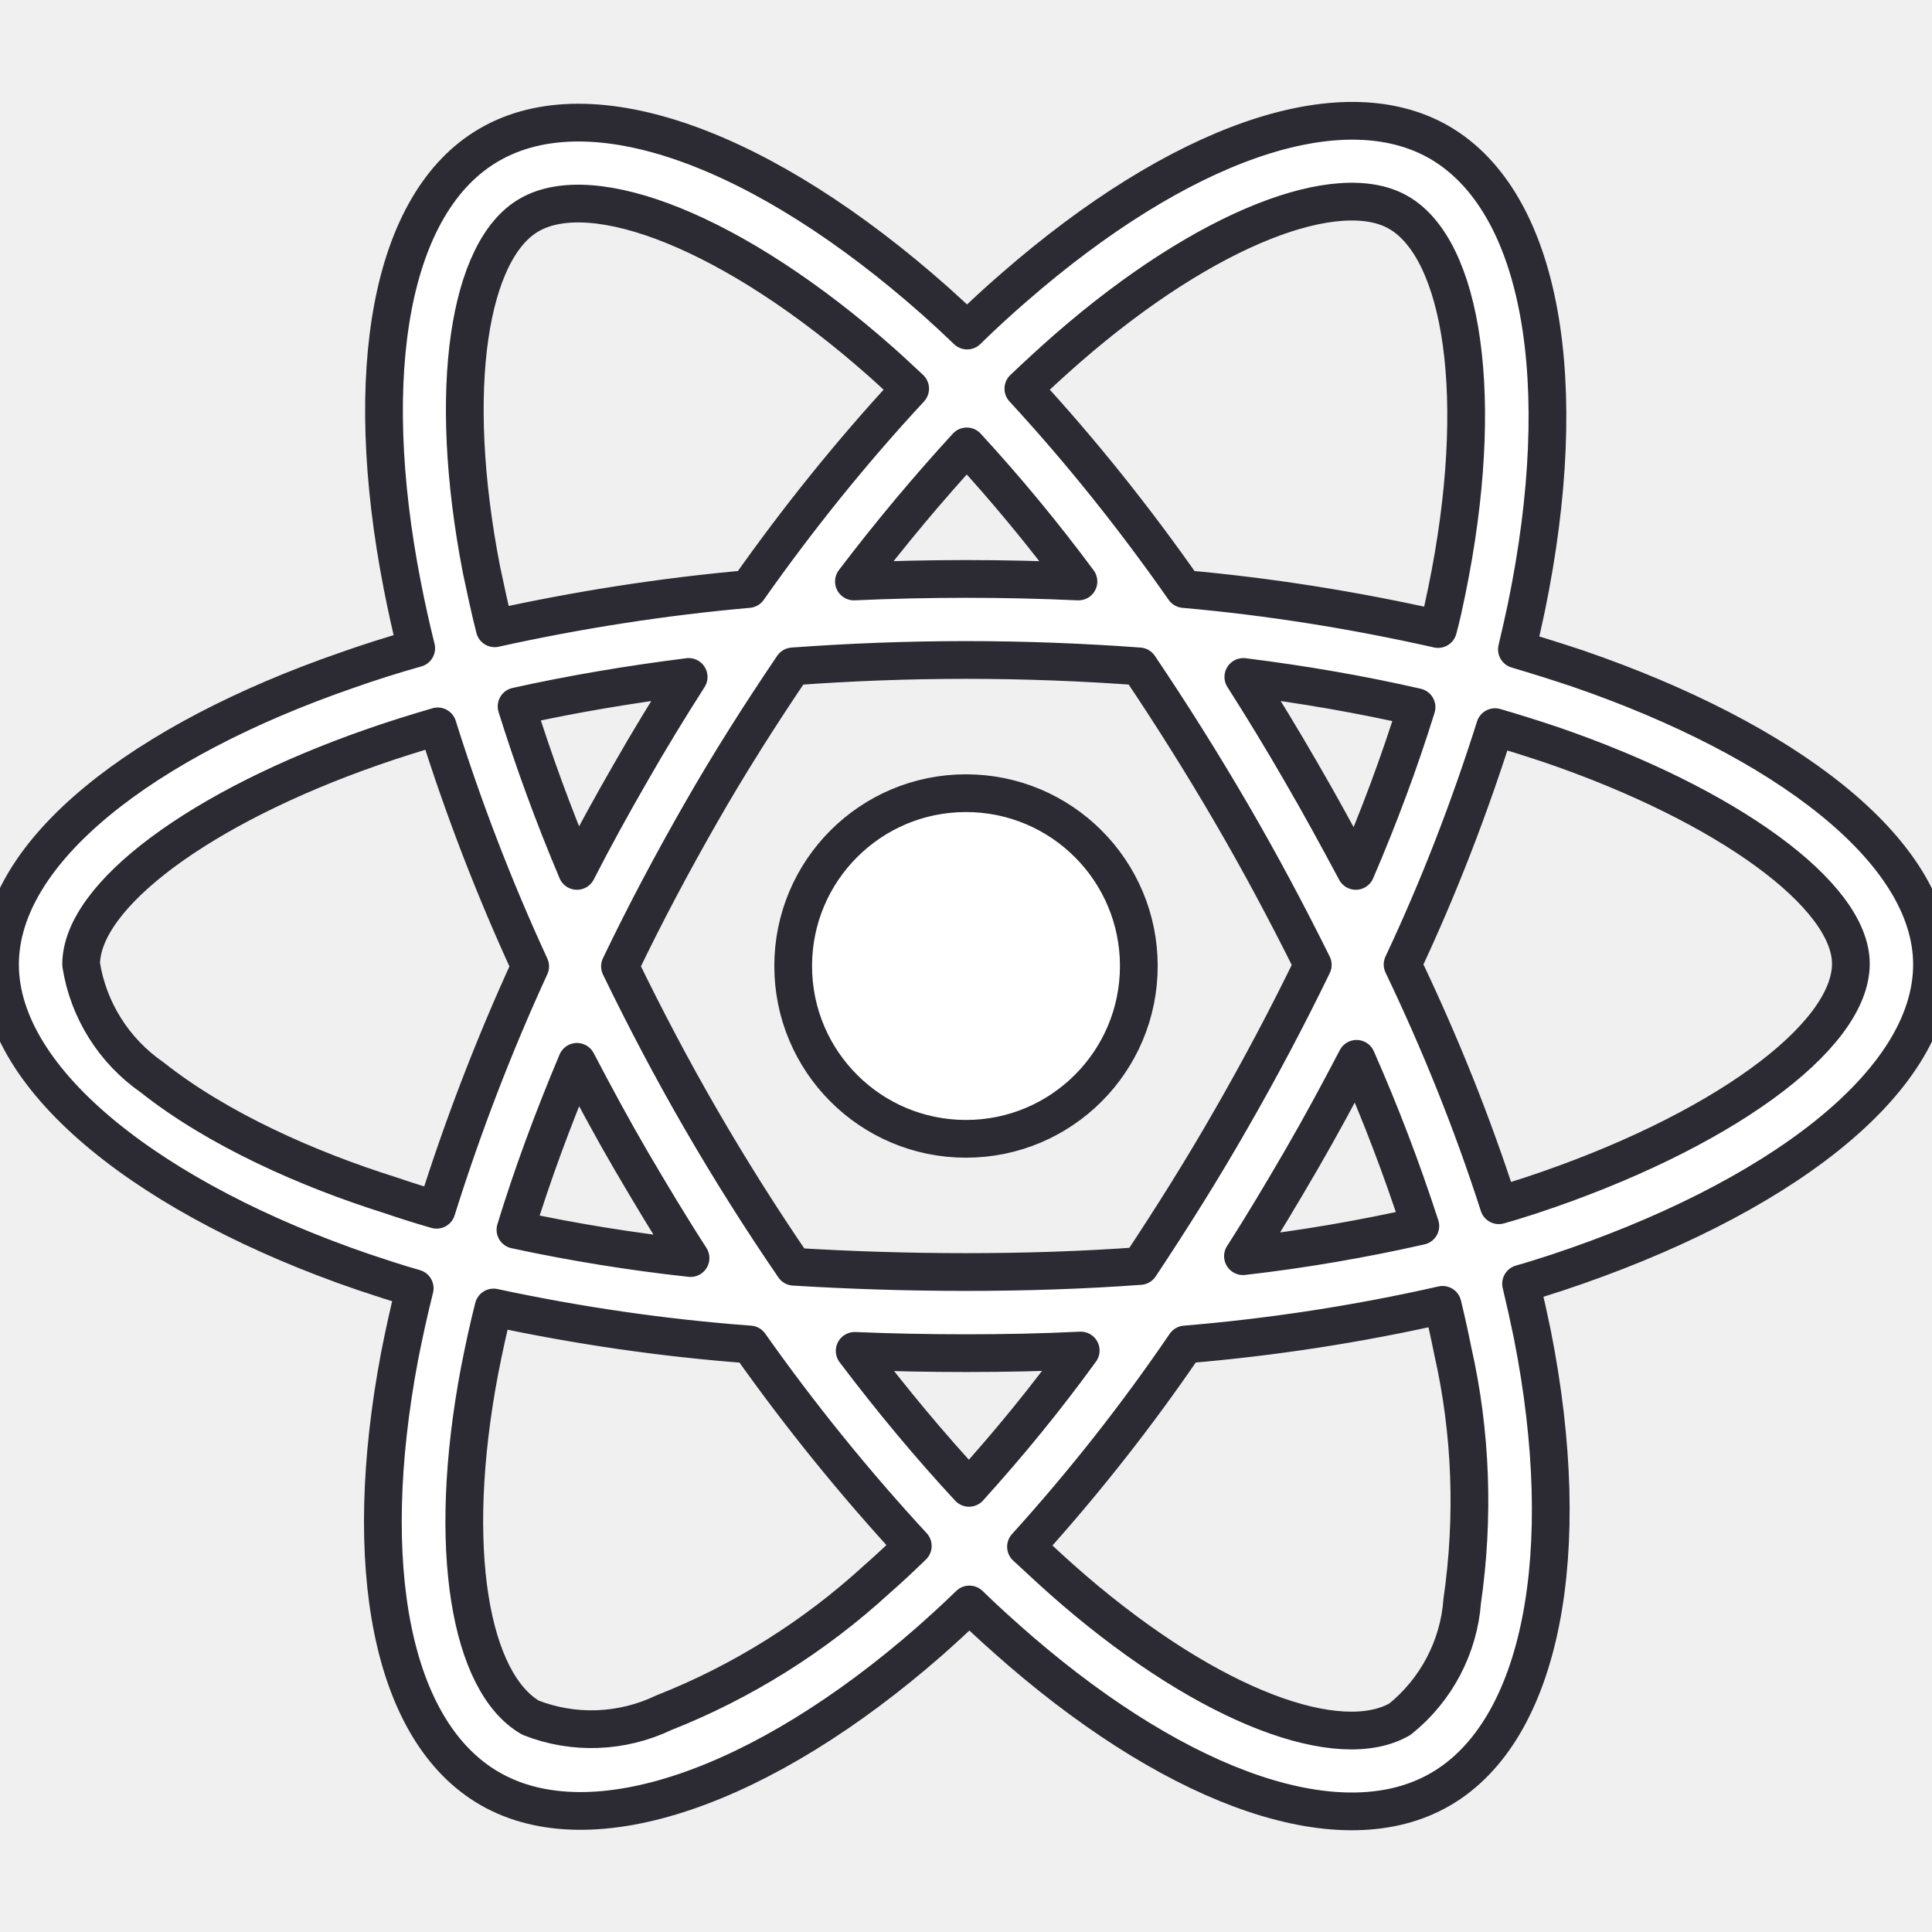
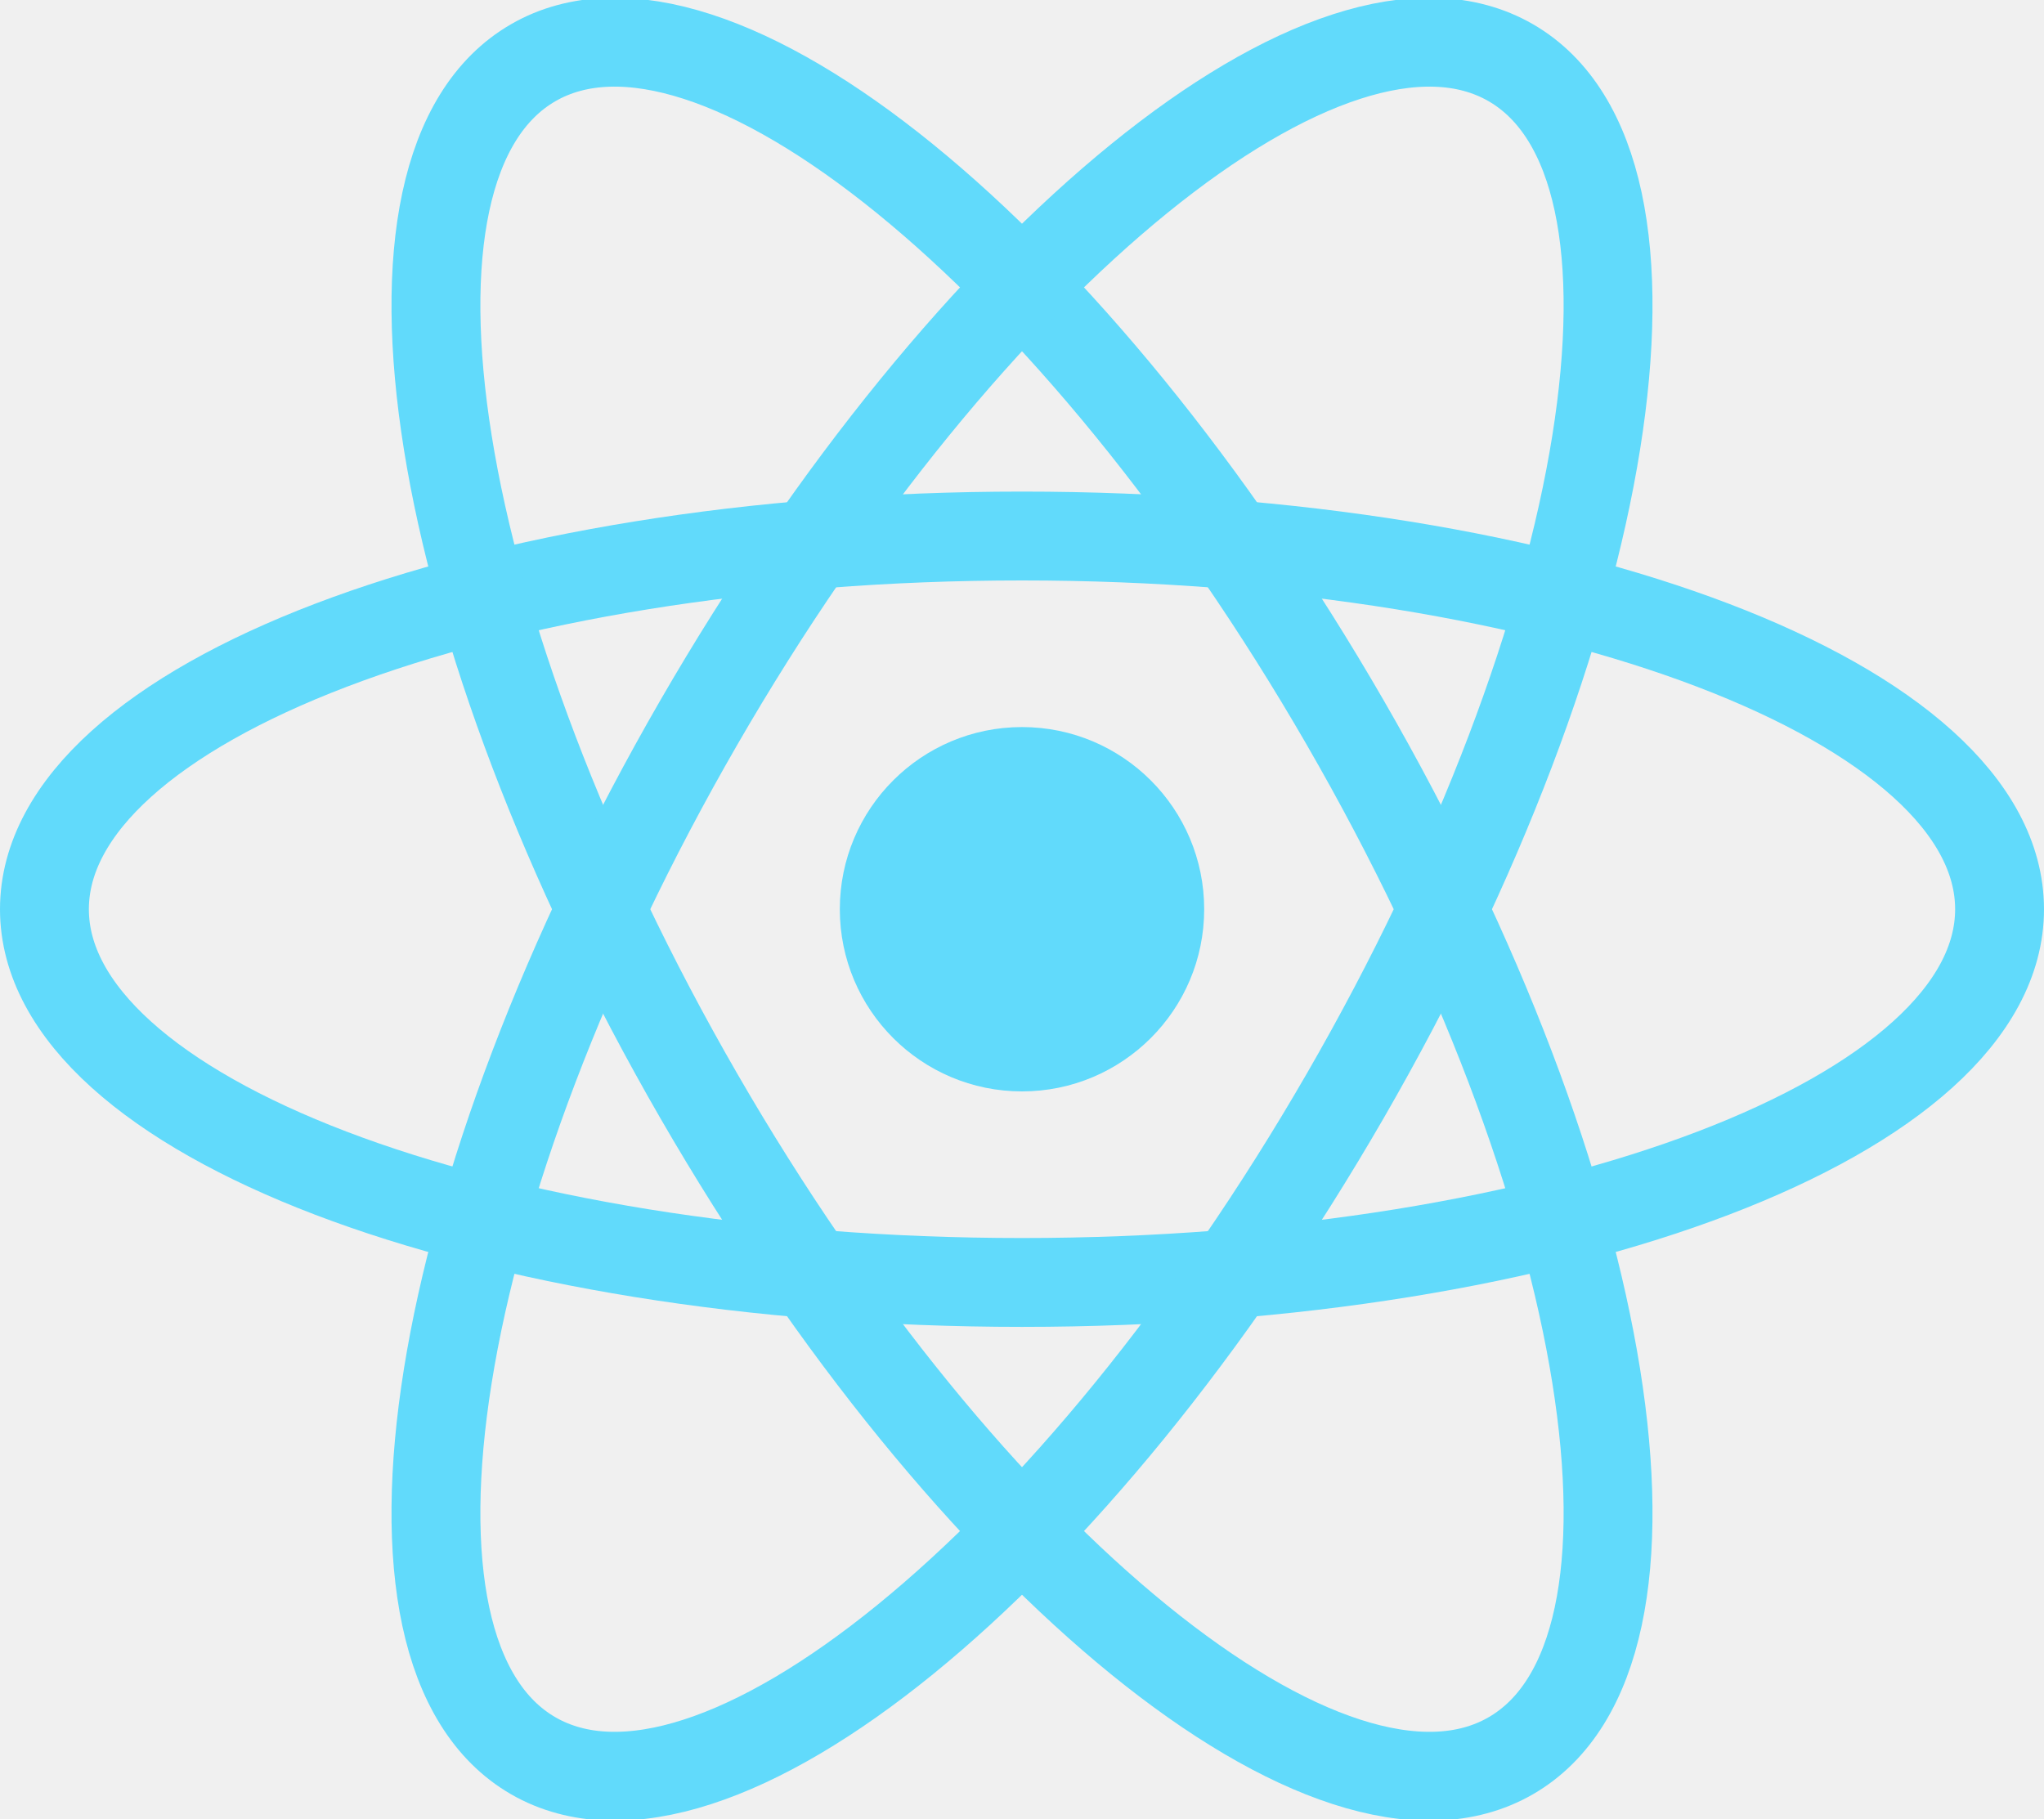
- <svg xmlns="http://www.w3.org/2000/svg" viewBox="0 0 512 512" fill="#ffffff" stroke="#2C2A32" stroke-width="10" stroke-linecap="round" stroke-linejoin="round">
-   <path fill="#ffffff" d="M418.2 177.2c-5.4-1.8-10.8-3.5-16.2-5.1.9-3.7 1.7-7.4 2.5-11.1 12.3-59.6 4.2-107.5-23.1-123.3-26.3-15.1-69.2.6-112.6 38.4-4.3 3.7-8.5 7.6-12.5 11.5-2.7-2.6-5.5-5.2-8.3-7.7-45.5-40.4-91.1-57.4-118.4-41.5-26.2 15.2-34 60.3-23 116.7 1.1 5.6 2.3 11.1 3.7 16.7-6.4 1.8-12.7 3.8-18.6 5.9C38.3 196.2 0 225.4 0 255.6c0 31.2 40.8 62.5 96.3 81.5 4.5 1.5 9 3 13.6 4.3-1.5 6-2.8 11.9-4 18-10.5 55.5-2.3 99.5 23.9 114.6 27 15.6 72.4-.4 116.6-39.1 3.5-3.1 7-6.3 10.5-9.7 4.4 4.3 9 8.4 13.6 12.4 42.8 36.8 85.1 51.7 111.2 36.6 27-15.6 35.8-62.9 24.4-120.5-.9-4.4-1.9-8.9-3-13.5 3.2-.9 6.3-1.9 9.4-2.9 57.7-19.1 99.5-50 99.5-81.7 0-30.3-39.4-59.7-93.8-78.4zM282.9 92.3c37.2-32.4 71.9-45.1 87.7-36 16.9 9.7 23.4 48.9 12.8 100.4-.7 3.4-1.4 6.7-2.3 10-22.2-5-44.7-8.6-67.3-10.6-13-18.6-27.2-36.4-42.6-53.1 3.9-3.7 7.7-7.2 11.7-10.7zM167.2 307.5c5.1 8.7 10.3 17.4 15.8 25.9-15.6-1.7-31.1-4.2-46.4-7.5 4.4-14.4 9.9-29.3 16.3-44.5 4.6 8.8 9.3 17.5 14.3 26.1zm-30.3-120.3c14.4-3.2 29.7-5.8 45.6-7.8-5.3 8.3-10.5 16.8-15.4 25.4-4.9 8.5-9.7 17.2-14.2 26-6.3-14.9-11.6-29.5-16-43.6zm27.4 68.9c6.6-13.8 13.8-27.3 21.4-40.6s15.8-26.2 24.4-38.9c15-1.1 30.3-1.7 45.9-1.7s31 .6 45.9 1.7c8.5 12.6 16.6 25.5 24.3 38.7s14.9 26.7 21.7 40.4c-6.7 13.8-13.9 27.4-21.6 40.8-7.6 13.3-15.7 26.2-24.2 39-14.9 1.1-30.4 1.6-46.1 1.6s-30.9-.5-45.6-1.4c-8.7-12.7-16.9-25.7-24.6-39s-14.8-26.8-21.5-40.6zm180.6 51.2c5.1-8.8 9.9-17.7 14.6-26.7 6.4 14.5 12 29.2 16.9 44.3-15.5 3.5-31.2 6.2-47 8 5.4-8.4 10.5-17 15.5-25.6zm14.4-76.5c-4.7-8.8-9.5-17.6-14.5-26.2-4.9-8.5-10-16.9-15.3-25.2 16.1 2 31.5 4.7 45.9 8-4.6 14.8-10 29.2-16.1 43.4zM256.2 118.3c10.5 11.4 20.4 23.4 29.6 35.8-19.8-.9-39.7-.9-59.5 0 9.8-12.9 19.9-24.9 29.9-35.8zM140.2 57c16.8-9.8 54.1 4.2 93.4 39 2.5 2.2 5 4.6 7.6 7-15.5 16.7-29.8 34.5-42.9 53.1-22.6 2-45 5.5-67.2 10.4-1.3-5.1-2.4-10.3-3.5-15.5-9.4-48.4-3.2-84.9 12.6-94zm-24.5 263.6c-4.2-1.2-8.3-2.5-12.4-3.9-21.3-6.7-45.5-17.3-63-31.2-10.1-7-16.9-17.8-18.8-29.9 0-18.3 31.6-41.7 77.2-57.6 5.7-2 11.5-3.8 17.3-5.5 6.8 21.7 15 43 24.5 63.6-9.6 20.9-17.9 42.5-24.8 64.5zm116.6 98c-16.5 15.1-35.6 27.1-56.4 35.3-11.1 5.3-23.9 5.8-35.3 1.3-15.9-9.2-22.5-44.5-13.5-92 1.1-5.6 2.3-11.2 3.7-16.7 22.4 4.8 45 8.1 67.9 9.8 13.2 18.7 27.7 36.6 43.2 53.4-3.2 3.1-6.4 6.1-9.6 8.9zm24.5-24.3c-10.2-11-20.4-23.2-30.3-36.3 9.6.4 19.5.6 29.5.6 10.3 0 20.4-.2 30.4-.7-9.2 12.7-19.1 24.8-29.6 36.4zm130.7 30c-.9 12.2-6.9 23.6-16.5 31.3-15.9 9.2-49.8-2.8-86.4-34.2-4.2-3.6-8.4-7.5-12.7-11.5 15.3-16.9 29.4-34.8 42.2-53.6 22.9-1.9 45.7-5.4 68.2-10.5 1 4.1 1.9 8.2 2.7 12.2 4.9 21.6 5.7 44.1 2.5 66.3zm18.2-107.5c-2.8.9-5.6 1.8-8.5 2.6-7-21.8-15.6-43.1-25.5-63.8 9.6-20.4 17.7-41.4 24.5-62.9 5.2 1.5 10.2 3.1 15 4.7 46.6 16 79.3 39.8 79.3 58 0 19.6-34.9 44.9-84.8 61.4zm-149.7-15c25.3 0 45.8-20.5 45.8-45.8s-20.5-45.8-45.8-45.8c-25.3 0-45.8 20.5-45.8 45.8s20.5 45.8 45.8 45.8z" />
+ <svg xmlns="http://www.w3.org/2000/svg" viewBox="-11.5 -10.232 23 20.463">
+   <circle cx="0" cy="0" r="2.05" fill="#61dafb" />
+   <g stroke="#61dafb" stroke-width="1" fill="none">
+     <ellipse rx="11" ry="4.2" />
+     <ellipse rx="11" ry="4.2" transform="rotate(60)" />
+     <ellipse rx="11" ry="4.2" transform="rotate(120)" />
+   </g>
</svg>
